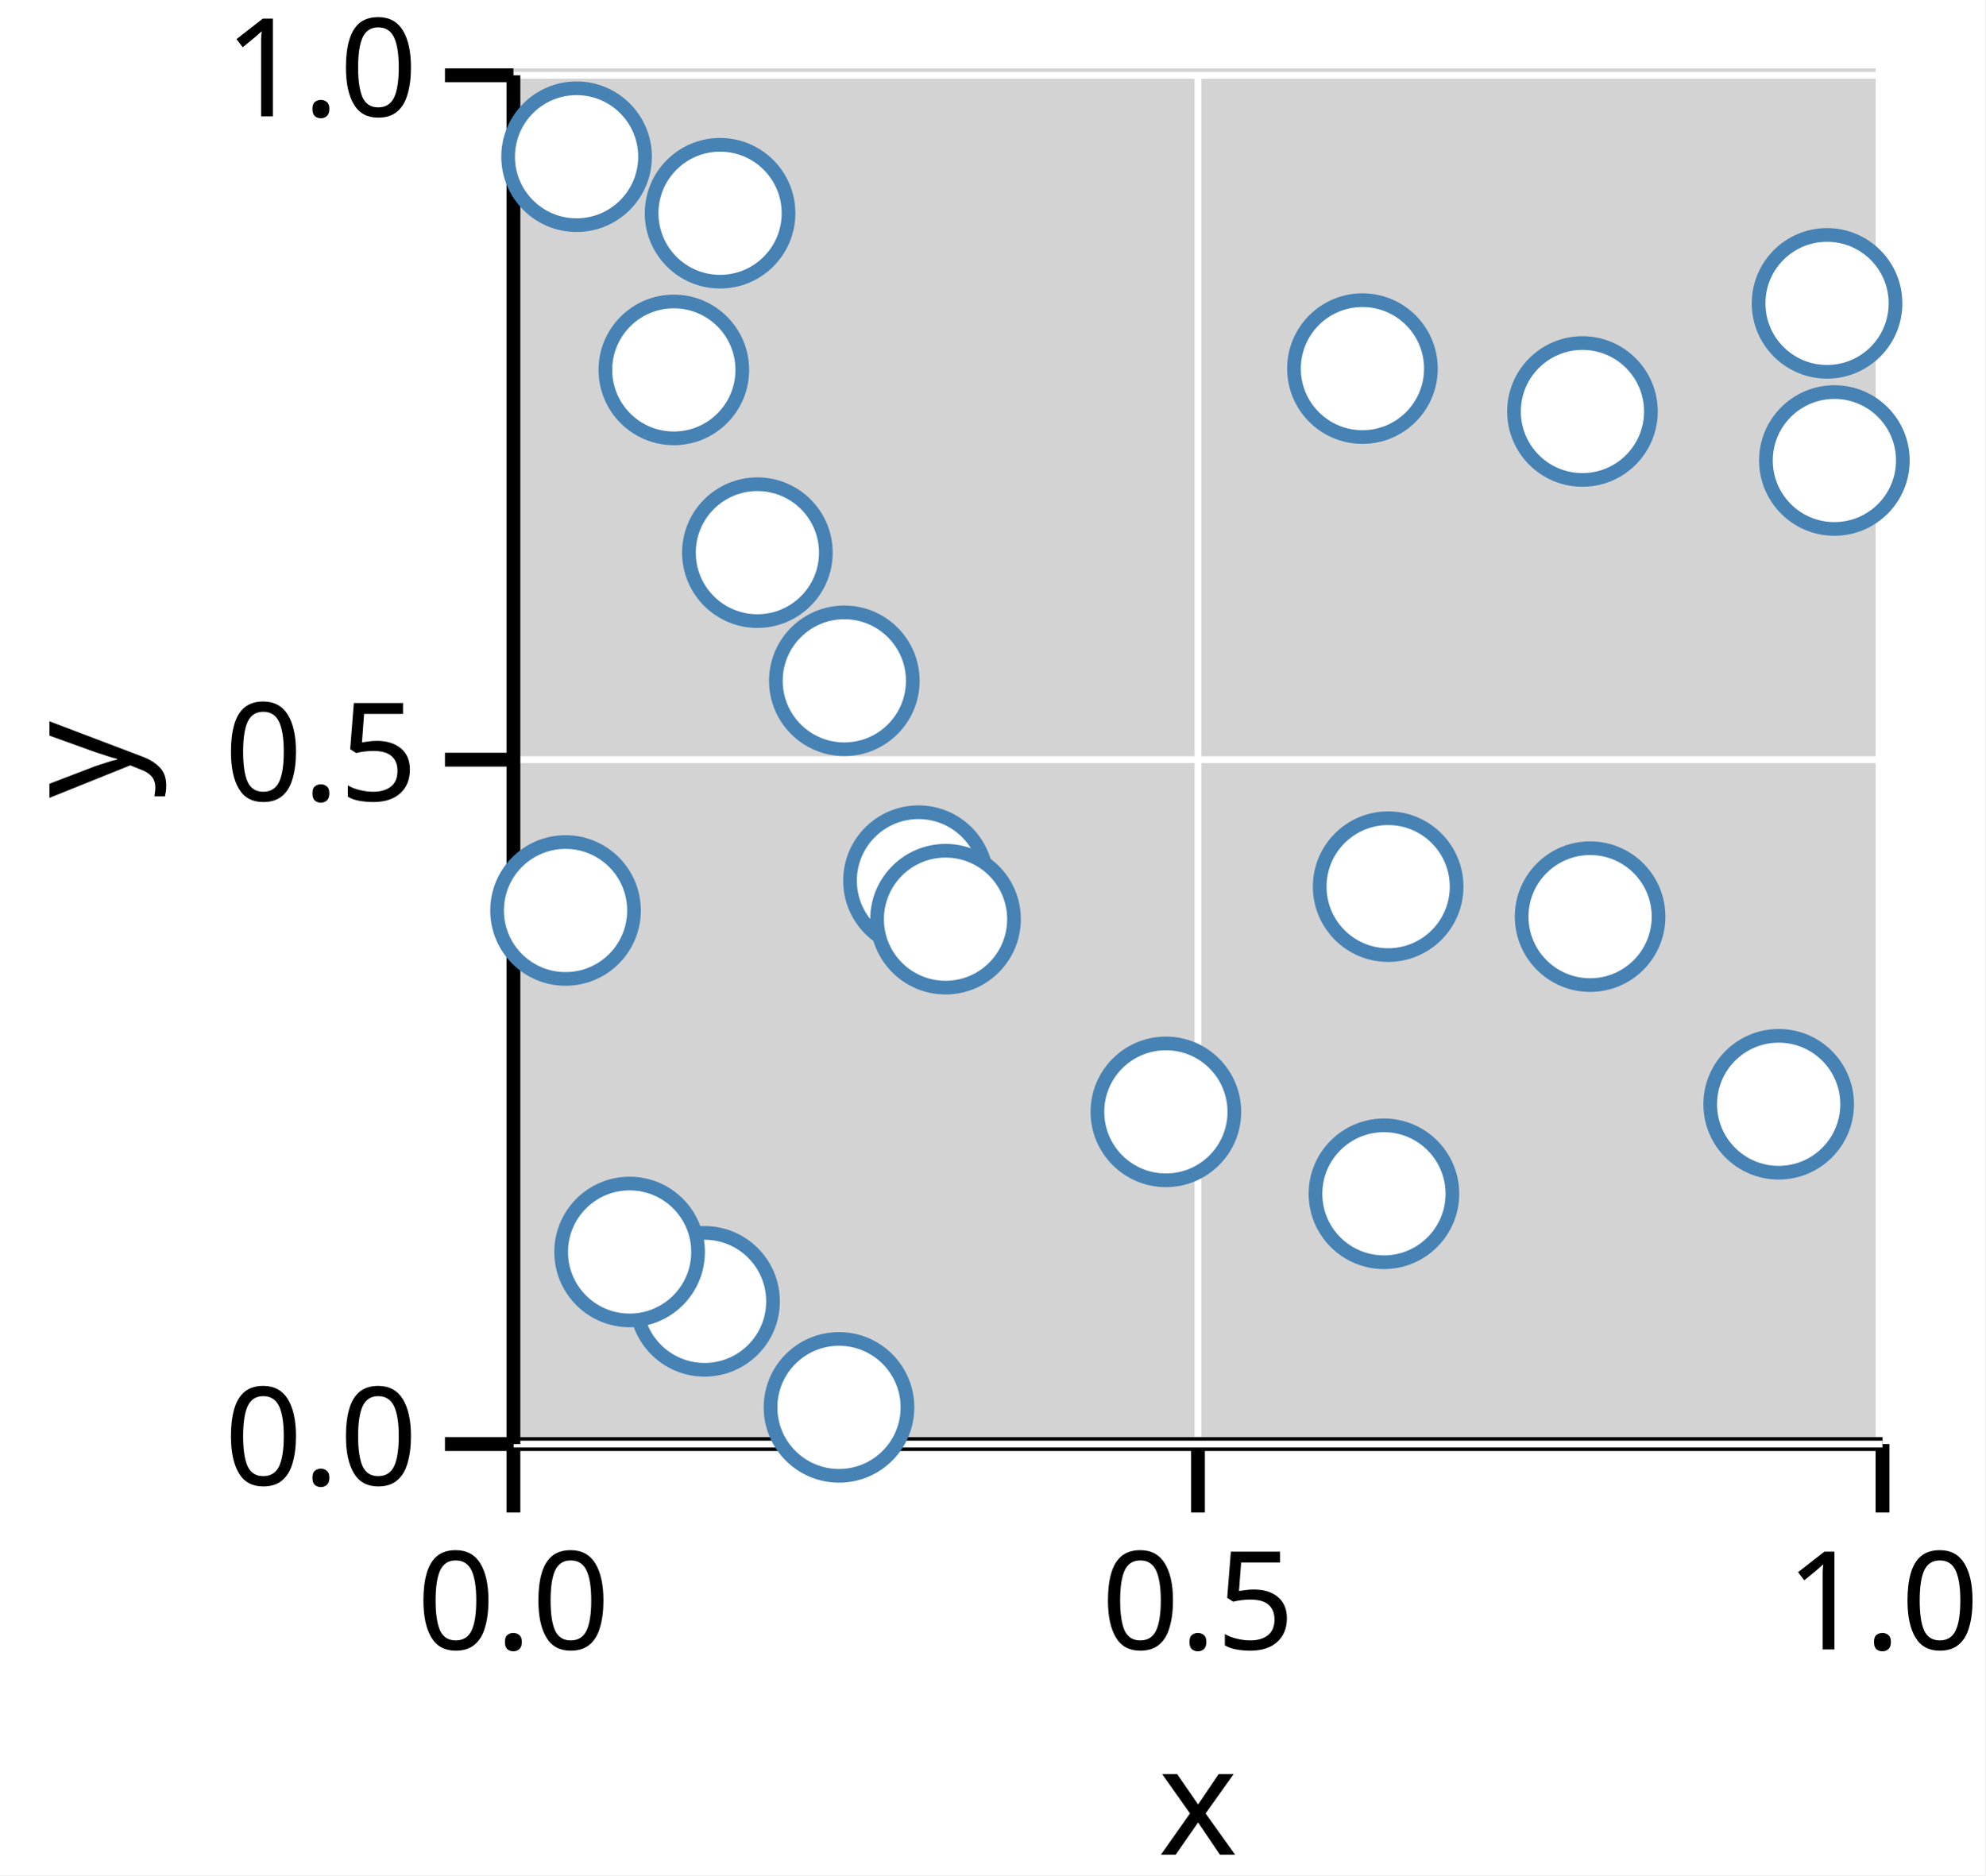
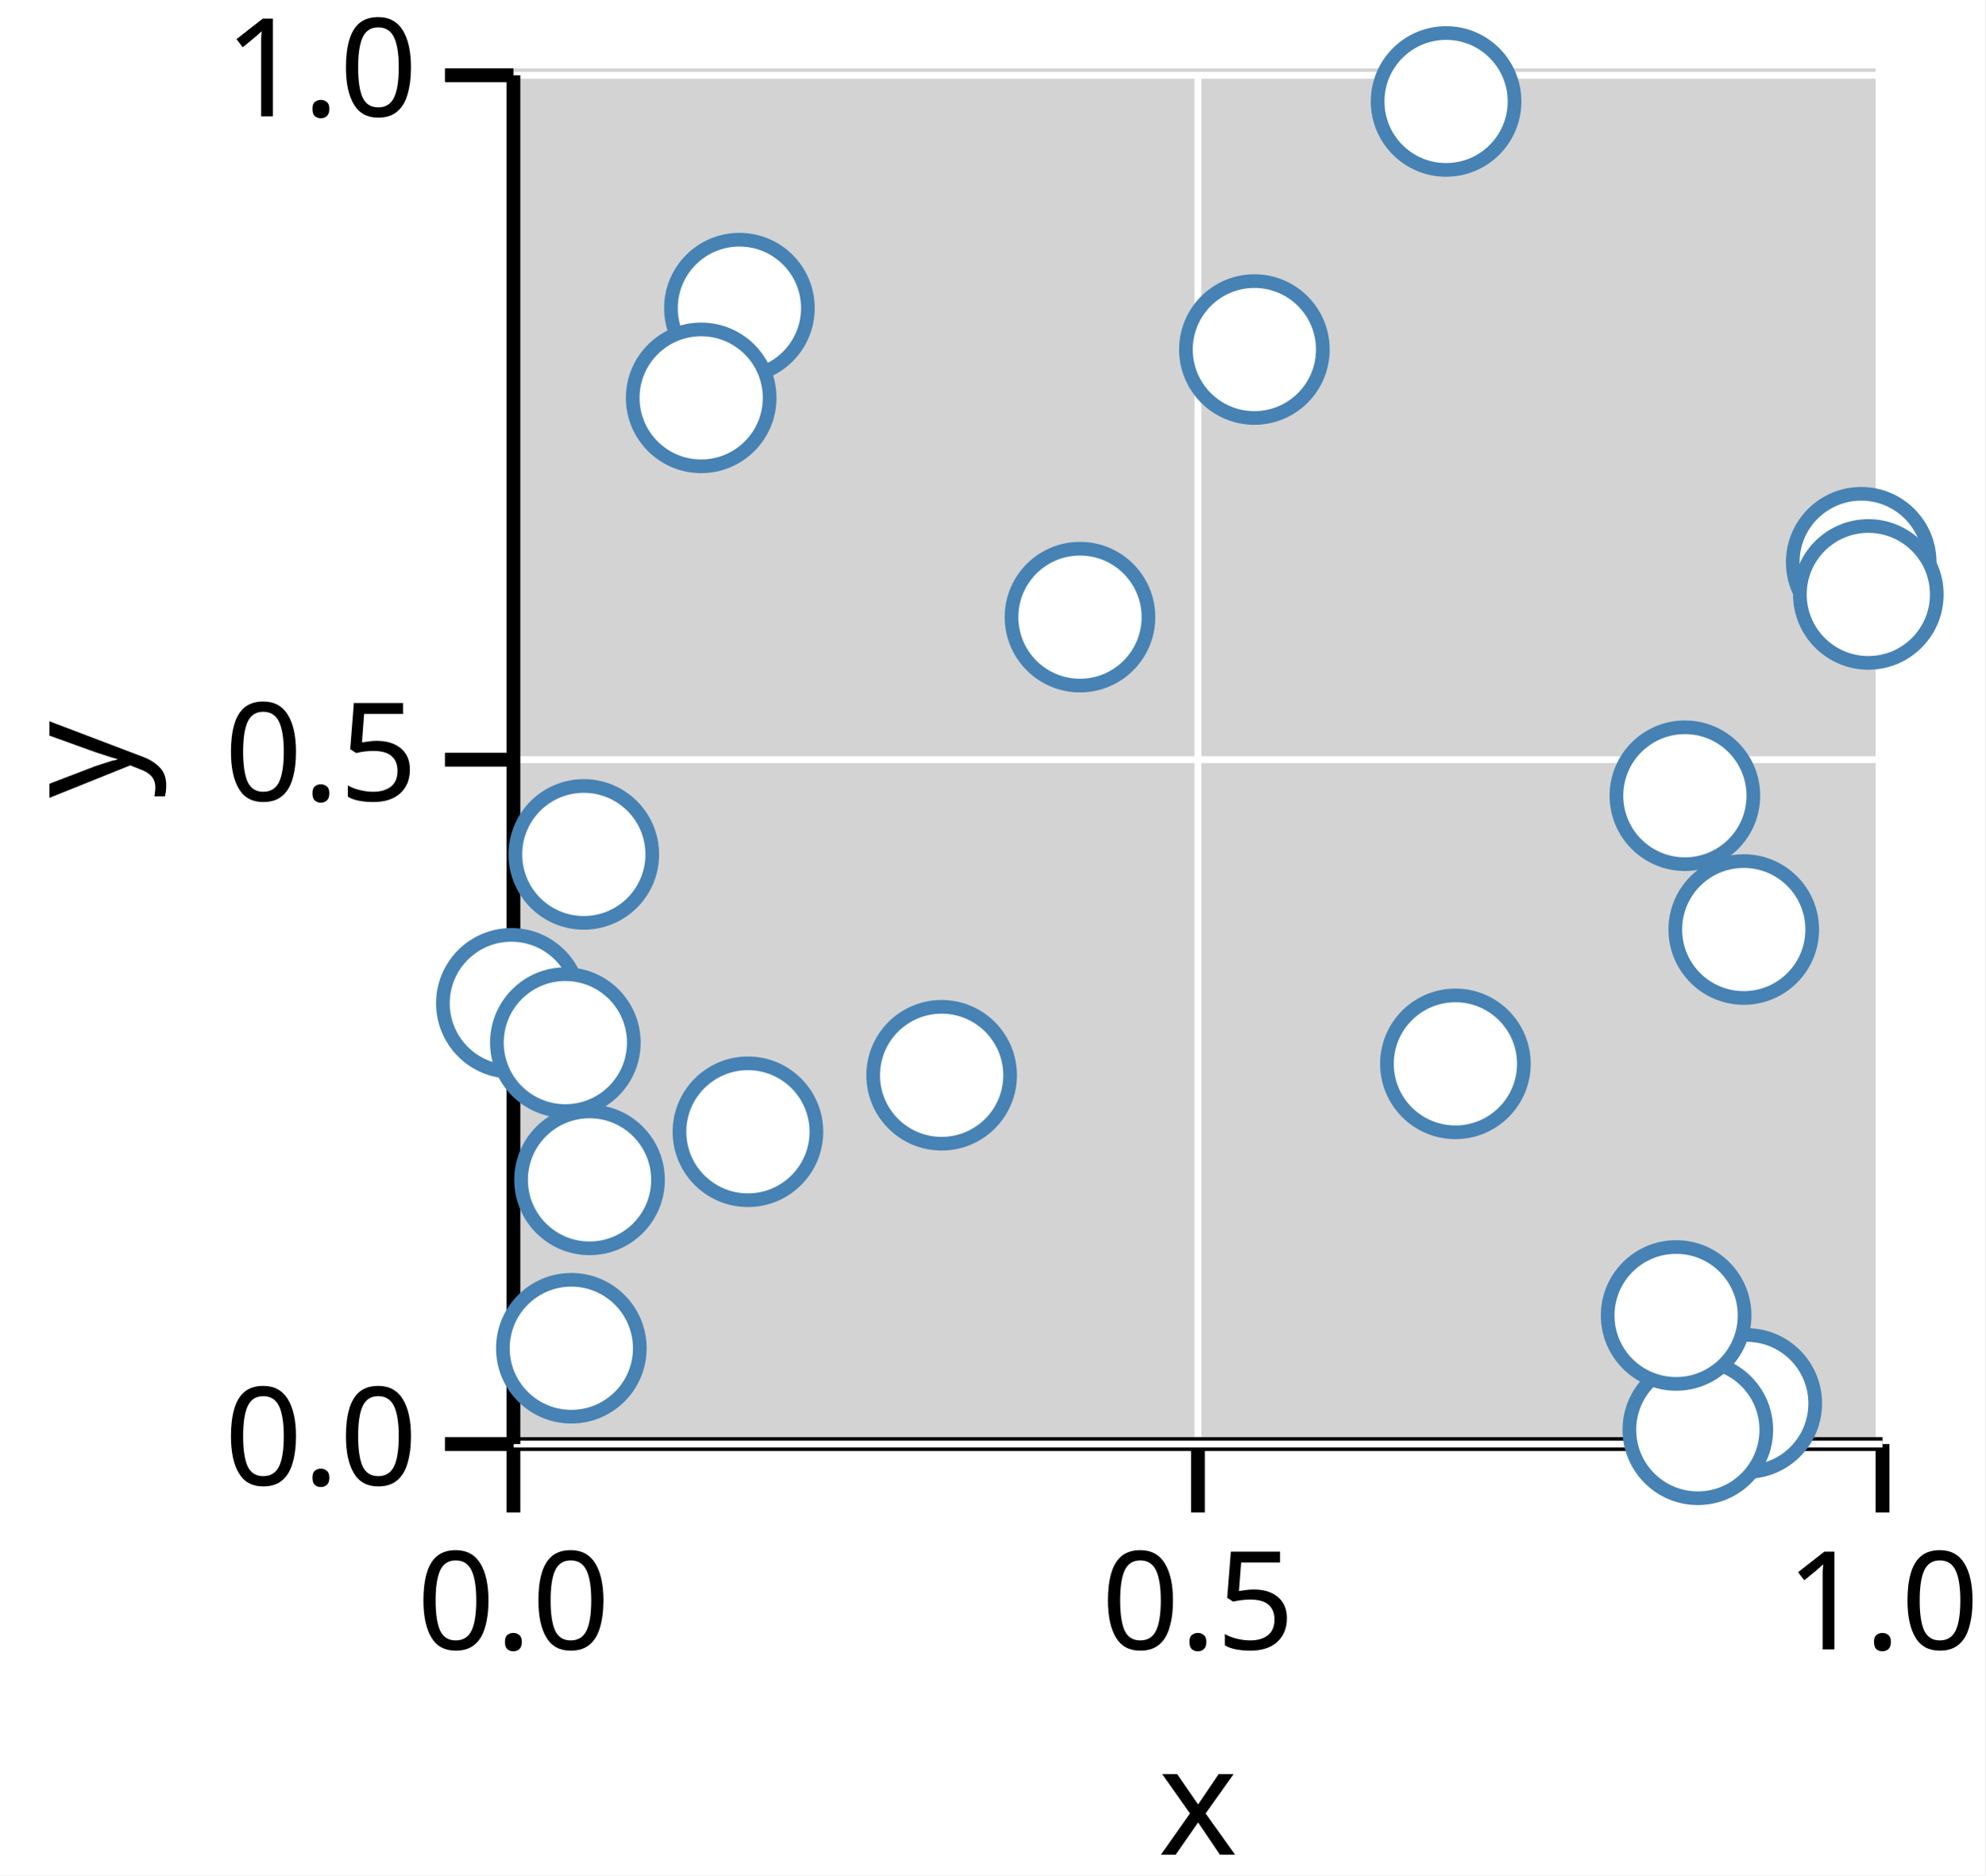
<svg xmlns="http://www.w3.org/2000/svg" version="1.1" class="marks" width="145" height="137" viewBox="0 0 145 137">
  <rect width="145" height="137" fill="white" />
  <g fill="none" stroke-miterlimit="10" transform="translate(37,5)">
    <g class="mark-group role-frame root" role="graphics-object" aria-roledescription="group mark container">
      <g transform="translate(0,0)">
        <path class="background" aria-hidden="true" d="M0,0h100v100h-100Z" fill="lightgray" />
        <g>
          <g class="mark-group role-axis" role="graphics-symbol" aria-roledescription="axis" aria-label="X-axis titled 'x' for a linear scale with values from 0.0 to 1.0">
            <g transform="translate(0.5,100.5)">
              <path class="background" aria-hidden="true" d="M0,0h0v0h0Z" pointer-events="none" />
              <g>
                <g class="mark-rule role-axis-grid" pointer-events="none">
                  <line transform="translate(0,0)" x2="0" y2="-100" stroke="white" stroke-width="0.5" stroke-dasharray="0" opacity="1" />
                  <line transform="translate(50,0)" x2="0" y2="-100" stroke="white" stroke-width="0.5" stroke-dasharray="0" opacity="1" />
                  <line transform="translate(100,0)" x2="0" y2="-100" stroke="white" stroke-width="0.5" stroke-dasharray="0" opacity="1" />
                </g>
                <g class="mark-rule role-axis-tick" pointer-events="none">
                  <line transform="translate(0,0)" x2="0" y2="5" stroke="black" stroke-width="1.01" opacity="1" />
                  <line transform="translate(50,0)" x2="0" y2="5" stroke="black" stroke-width="1.01" opacity="1" />
                  <line transform="translate(100,0)" x2="0" y2="5" stroke="black" stroke-width="1.01" opacity="1" />
                </g>
                <g class="mark-text role-axis-label" pointer-events="none">
                  <text text-anchor="middle" transform="translate(0,15)" font-family="sans-serif" font-size="10px" font-style="normal" font-weight="400" fill="black" opacity="1">0.0</text>
                  <text text-anchor="middle" transform="translate(50,15)" font-family="sans-serif" font-size="10px" font-style="normal" font-weight="400" fill="black" opacity="1">0.5</text>
                  <text text-anchor="middle" transform="translate(100,15)" font-family="sans-serif" font-size="10px" font-style="normal" font-weight="400" fill="black" opacity="1">1.0</text>
                </g>
                <g class="mark-rule role-axis-domain" pointer-events="none">
                  <line transform="translate(0,0)" x2="100" y2="0" stroke="black" stroke-width="1.01" opacity="1" />
                </g>
                <g class="mark-text role-axis-title" pointer-events="none">
                  <text text-anchor="middle" transform="translate(50,30)" font-family="sans-serif" font-size="11px" font-style="normal" font-weight="400" fill="black" opacity="1">x</text>
                </g>
              </g>
              <path class="foreground" aria-hidden="true" d="" pointer-events="none" display="none" />
            </g>
          </g>
          <g class="mark-group role-axis" role="graphics-symbol" aria-roledescription="axis" aria-label="Y-axis titled 'y' for a linear scale with values from 0.0 to 1.0">
            <g transform="translate(0.5,0.5)">
              <path class="background" aria-hidden="true" d="M0,0h0v0h0Z" pointer-events="none" />
              <g>
                <g class="mark-rule role-axis-grid" pointer-events="none">
                  <line transform="translate(0,100)" x2="100" y2="0" stroke="white" stroke-width="0.5" stroke-dasharray="0" opacity="1" />
                  <line transform="translate(0,50)" x2="100" y2="0" stroke="white" stroke-width="0.5" stroke-dasharray="0" opacity="1" />
                  <line transform="translate(0,0)" x2="100" y2="0" stroke="white" stroke-width="0.5" stroke-dasharray="0" opacity="1" />
                </g>
                <g class="mark-rule role-axis-tick" pointer-events="none">
                  <line transform="translate(0,100)" x2="-5" y2="0" stroke="black" stroke-width="1.01" opacity="1" />
                  <line transform="translate(0,50)" x2="-5" y2="0" stroke="black" stroke-width="1.01" opacity="1" />
                  <line transform="translate(0,0)" x2="-5" y2="0" stroke="black" stroke-width="1.01" opacity="1" />
                </g>
                <g class="mark-text role-axis-label" pointer-events="none">
                  <text text-anchor="end" transform="translate(-7,103)" font-family="sans-serif" font-size="10px" font-style="normal" font-weight="400" fill="black" opacity="1">0.0</text>
                  <text text-anchor="end" transform="translate(-7,53)" font-family="sans-serif" font-size="10px" font-style="normal" font-weight="400" fill="black" opacity="1">0.5</text>
                  <text text-anchor="end" transform="translate(-7,3)" font-family="sans-serif" font-size="10px" font-style="normal" font-weight="400" fill="black" opacity="1">1.0</text>
                </g>
                <g class="mark-rule role-axis-domain" pointer-events="none">
                  <line transform="translate(0,100)" x2="0" y2="-100" stroke="black" stroke-width="1.01" opacity="1" />
                </g>
                <g class="mark-text role-axis-title" pointer-events="none">
                  <text text-anchor="middle" transform="translate(-26,50) rotate(-90) translate(0,-2)" font-family="sans-serif" font-size="11px" font-style="normal" font-weight="400" fill="black" opacity="1">y</text>
                </g>
              </g>
              <path class="foreground" aria-hidden="true" d="" pointer-events="none" display="none" />
            </g>
          </g>
          <g class="mark-group role-scope" role="graphics-object" aria-roledescription="group mark container">
            <g transform="translate(0,0)">
              <path class="background" aria-hidden="true" d="M0,0h0v0h0Z" />
              <g>
                <g class="mark-symbol role-mark points" role="graphics-symbol" aria-roledescription="symbol mark container">
-                   <path transform="translate(15.59412,10.5788)" d="M5,0A5,5,0,1,1,-5,0A5,5,0,1,1,5,0" fill="white" stroke="steelblue" stroke-width="1" opacity="1" />
-                   <path transform="translate(5.113136,6.449542)" d="M5,0A5,5,0,1,1,-5,0A5,5,0,1,1,5,0" fill="white" stroke="steelblue" stroke-width="1" opacity="1" />
-                   <path transform="translate(12.21703,22.02454)" d="M5,0A5,5,0,1,1,-5,0A5,5,0,1,1,5,0" fill="white" stroke="steelblue" stroke-width="1" opacity="1" />
-                   <path transform="translate(96.44878,17.16274)" d="M5,0A5,5,0,1,1,-5,0A5,5,0,1,1,5,0" fill="white" stroke="steelblue" stroke-width="1" opacity="1" />
-                   <path transform="translate(24.28108,97.81849)" d="M5,0A5,5,0,1,1,-5,0A5,5,0,1,1,5,0" fill="white" stroke="steelblue" stroke-width="1" opacity="1" />
-                   <path transform="translate(79.14264,61.96686)" d="M5,0A5,5,0,1,1,-5,0A5,5,0,1,1,5,0" fill="white" stroke="steelblue" stroke-width="1" opacity="1" />
-                   <path transform="translate(92.91568,75.67415)" d="M5,0A5,5,0,1,1,-5,0A5,5,0,1,1,5,0" fill="white" stroke="steelblue" stroke-width="1" opacity="1" />
-                   <path transform="translate(78.58308,25.06217)" d="M5,0A5,5,0,1,1,-5,0A5,5,0,1,1,5,0" fill="white" stroke="steelblue" stroke-width="1" opacity="1" />
-                   <path transform="translate(62.51354,21.92951)" d="M5,0A5,5,0,1,1,-5,0A5,5,0,1,1,5,0" fill="white" stroke="steelblue" stroke-width="1" opacity="1" />
-                   <path transform="translate(96.98516,28.64272)" d="M5,0A5,5,0,1,1,-5,0A5,5,0,1,1,5,0" fill="white" stroke="steelblue" stroke-width="1" opacity="1" />
-                   <path transform="translate(24.67029,44.73889)" d="M5,0A5,5,0,1,1,-5,0A5,5,0,1,1,5,0" fill="white" stroke="steelblue" stroke-width="1" opacity="1" />
-                   <path transform="translate(4.307191,61.5171)" d="M5,0A5,5,0,1,1,-5,0A5,5,0,1,1,5,0" fill="white" stroke="steelblue" stroke-width="1" opacity="1" />
-                   <path transform="translate(30.0858,59.3391)" d="M5,0A5,5,0,1,1,-5,0A5,5,0,1,1,5,0" fill="white" stroke="steelblue" stroke-width="1" opacity="1" />
-                   <path transform="translate(64.08349,82.21437)" d="M5,0A5,5,0,1,1,-5,0A5,5,0,1,1,5,0" fill="white" stroke="steelblue" stroke-width="1" opacity="1" />
-                   <path transform="translate(14.46197,90.07229)" d="M5,0A5,5,0,1,1,-5,0A5,5,0,1,1,5,0" fill="white" stroke="steelblue" stroke-width="1" opacity="1" />
-                   <path transform="translate(18.31998,35.37495)" d="M5,0A5,5,0,1,1,-5,0A5,5,0,1,1,5,0" fill="white" stroke="steelblue" stroke-width="1" opacity="1" />
-                   <path transform="translate(32.06261,62.15264)" d="M5,0A5,5,0,1,1,-5,0A5,5,0,1,1,5,0" fill="white" stroke="steelblue" stroke-width="1" opacity="1" />
-                   <path transform="translate(8.986847,86.46533)" d="M5,0A5,5,0,1,1,-5,0A5,5,0,1,1,5,0" fill="white" stroke="steelblue" stroke-width="1" opacity="1" />
-                   <path transform="translate(64.39196,59.77597)" d="M5,0A5,5,0,1,1,-5,0A5,5,0,1,1,5,0" fill="white" stroke="steelblue" stroke-width="1" opacity="1" />
-                   <path transform="translate(48.15652,76.22894)" d="M5,0A5,5,0,1,1,-5,0A5,5,0,1,1,5,0" fill="white" stroke="steelblue" stroke-width="1" opacity="1" />
+                   <path transform="translate(68.62282,2.412145)" d="M5,0A5,5,0,1,1,-5,0A5,5,0,1,1,5,0" fill="white" stroke="steelblue" stroke-width="1" opacity="1" />
+                   <path transform="translate(86.06554,53.13358)" d="M5,0A5,5,0,1,1,-5,0A5,5,0,1,1,5,0" fill="white" stroke="steelblue" stroke-width="1" opacity="1" />
+                   <path transform="translate(5.64125,57.42122)" d="M5,0A5,5,0,1,1,-5,0A5,5,0,1,1,5,0" fill="white" stroke="steelblue" stroke-width="1" opacity="1" />
+                   <path transform="translate(17.00737,17.51188)" d="M5,0A5,5,0,1,1,-5,0A5,5,0,1,1,5,0" fill="white" stroke="steelblue" stroke-width="1" opacity="1" />
+                   <path transform="translate(90.58374,97.53254)" d="M5,0A5,5,0,1,1,-5,0A5,5,0,1,1,5,0" fill="white" stroke="steelblue" stroke-width="1" opacity="1" />
+                   <path transform="translate(0.3502825,68.29931)" d="M5,0A5,5,0,1,1,-5,0A5,5,0,1,1,5,0" fill="white" stroke="steelblue" stroke-width="1" opacity="1" />
+                   <path transform="translate(41.88275,40.08607)" d="M5,0A5,5,0,1,1,-5,0A5,5,0,1,1,5,0" fill="white" stroke="steelblue" stroke-width="1" opacity="1" />
+                   <path transform="translate(69.30405,72.72206)" d="M5,0A5,5,0,1,1,-5,0A5,5,0,1,1,5,0" fill="white" stroke="steelblue" stroke-width="1" opacity="1" />
+                   <path transform="translate(31.77743,73.55585)" d="M5,0A5,5,0,1,1,-5,0A5,5,0,1,1,5,0" fill="white" stroke="steelblue" stroke-width="1" opacity="1" />
+                   <path transform="translate(17.62921,77.68378)" d="M5,0A5,5,0,1,1,-5,0A5,5,0,1,1,5,0" fill="white" stroke="steelblue" stroke-width="1" opacity="1" />
+                   <path transform="translate(4.293507,71.17009)" d="M5,0A5,5,0,1,1,-5,0A5,5,0,1,1,5,0" fill="white" stroke="steelblue" stroke-width="1" opacity="1" />
+                   <path transform="translate(87.01161,99.45656)" d="M5,0A5,5,0,1,1,-5,0A5,5,0,1,1,5,0" fill="white" stroke="steelblue" stroke-width="1" opacity="1" />
+                   <path transform="translate(98.94339,36.07557)" d="M5,0A5,5,0,1,1,-5,0A5,5,0,1,1,5,0" fill="white" stroke="steelblue" stroke-width="1" opacity="1" />
+                   <path transform="translate(54.62119,20.53587)" d="M5,0A5,5,0,1,1,-5,0A5,5,0,1,1,5,0" fill="white" stroke="steelblue" stroke-width="1" opacity="1" />
+                   <path transform="translate(85.42613,91.10316)" d="M5,0A5,5,0,1,1,-5,0A5,5,0,1,1,5,0" fill="white" stroke="steelblue" stroke-width="1" opacity="1" />
+                   <path transform="translate(4.730222,93.49919)" d="M5,0A5,5,0,1,1,-5,0A5,5,0,1,1,5,0" fill="white" stroke="steelblue" stroke-width="1" opacity="1" />
+                   <path transform="translate(14.21457,24.0663)" d="M5,0A5,5,0,1,1,-5,0A5,5,0,1,1,5,0" fill="white" stroke="steelblue" stroke-width="1" opacity="1" />
+                   <path transform="translate(6.059784,81.19834)" d="M5,0A5,5,0,1,1,-5,0A5,5,0,1,1,5,0" fill="white" stroke="steelblue" stroke-width="1" opacity="1" />
+                   <path transform="translate(99.46456,38.42743)" d="M5,0A5,5,0,1,1,-5,0A5,5,0,1,1,5,0" fill="white" stroke="steelblue" stroke-width="1" opacity="1" />
+                   <path transform="translate(90.36524,62.90832)" d="M5,0A5,5,0,1,1,-5,0A5,5,0,1,1,5,0" fill="white" stroke="steelblue" stroke-width="1" opacity="1" />
                </g>
              </g>
              <path class="foreground" aria-hidden="true" d="" display="none" />
            </g>
          </g>
        </g>
        <path class="foreground" aria-hidden="true" d="" display="none" />
      </g>
    </g>
  </g>
</svg>
